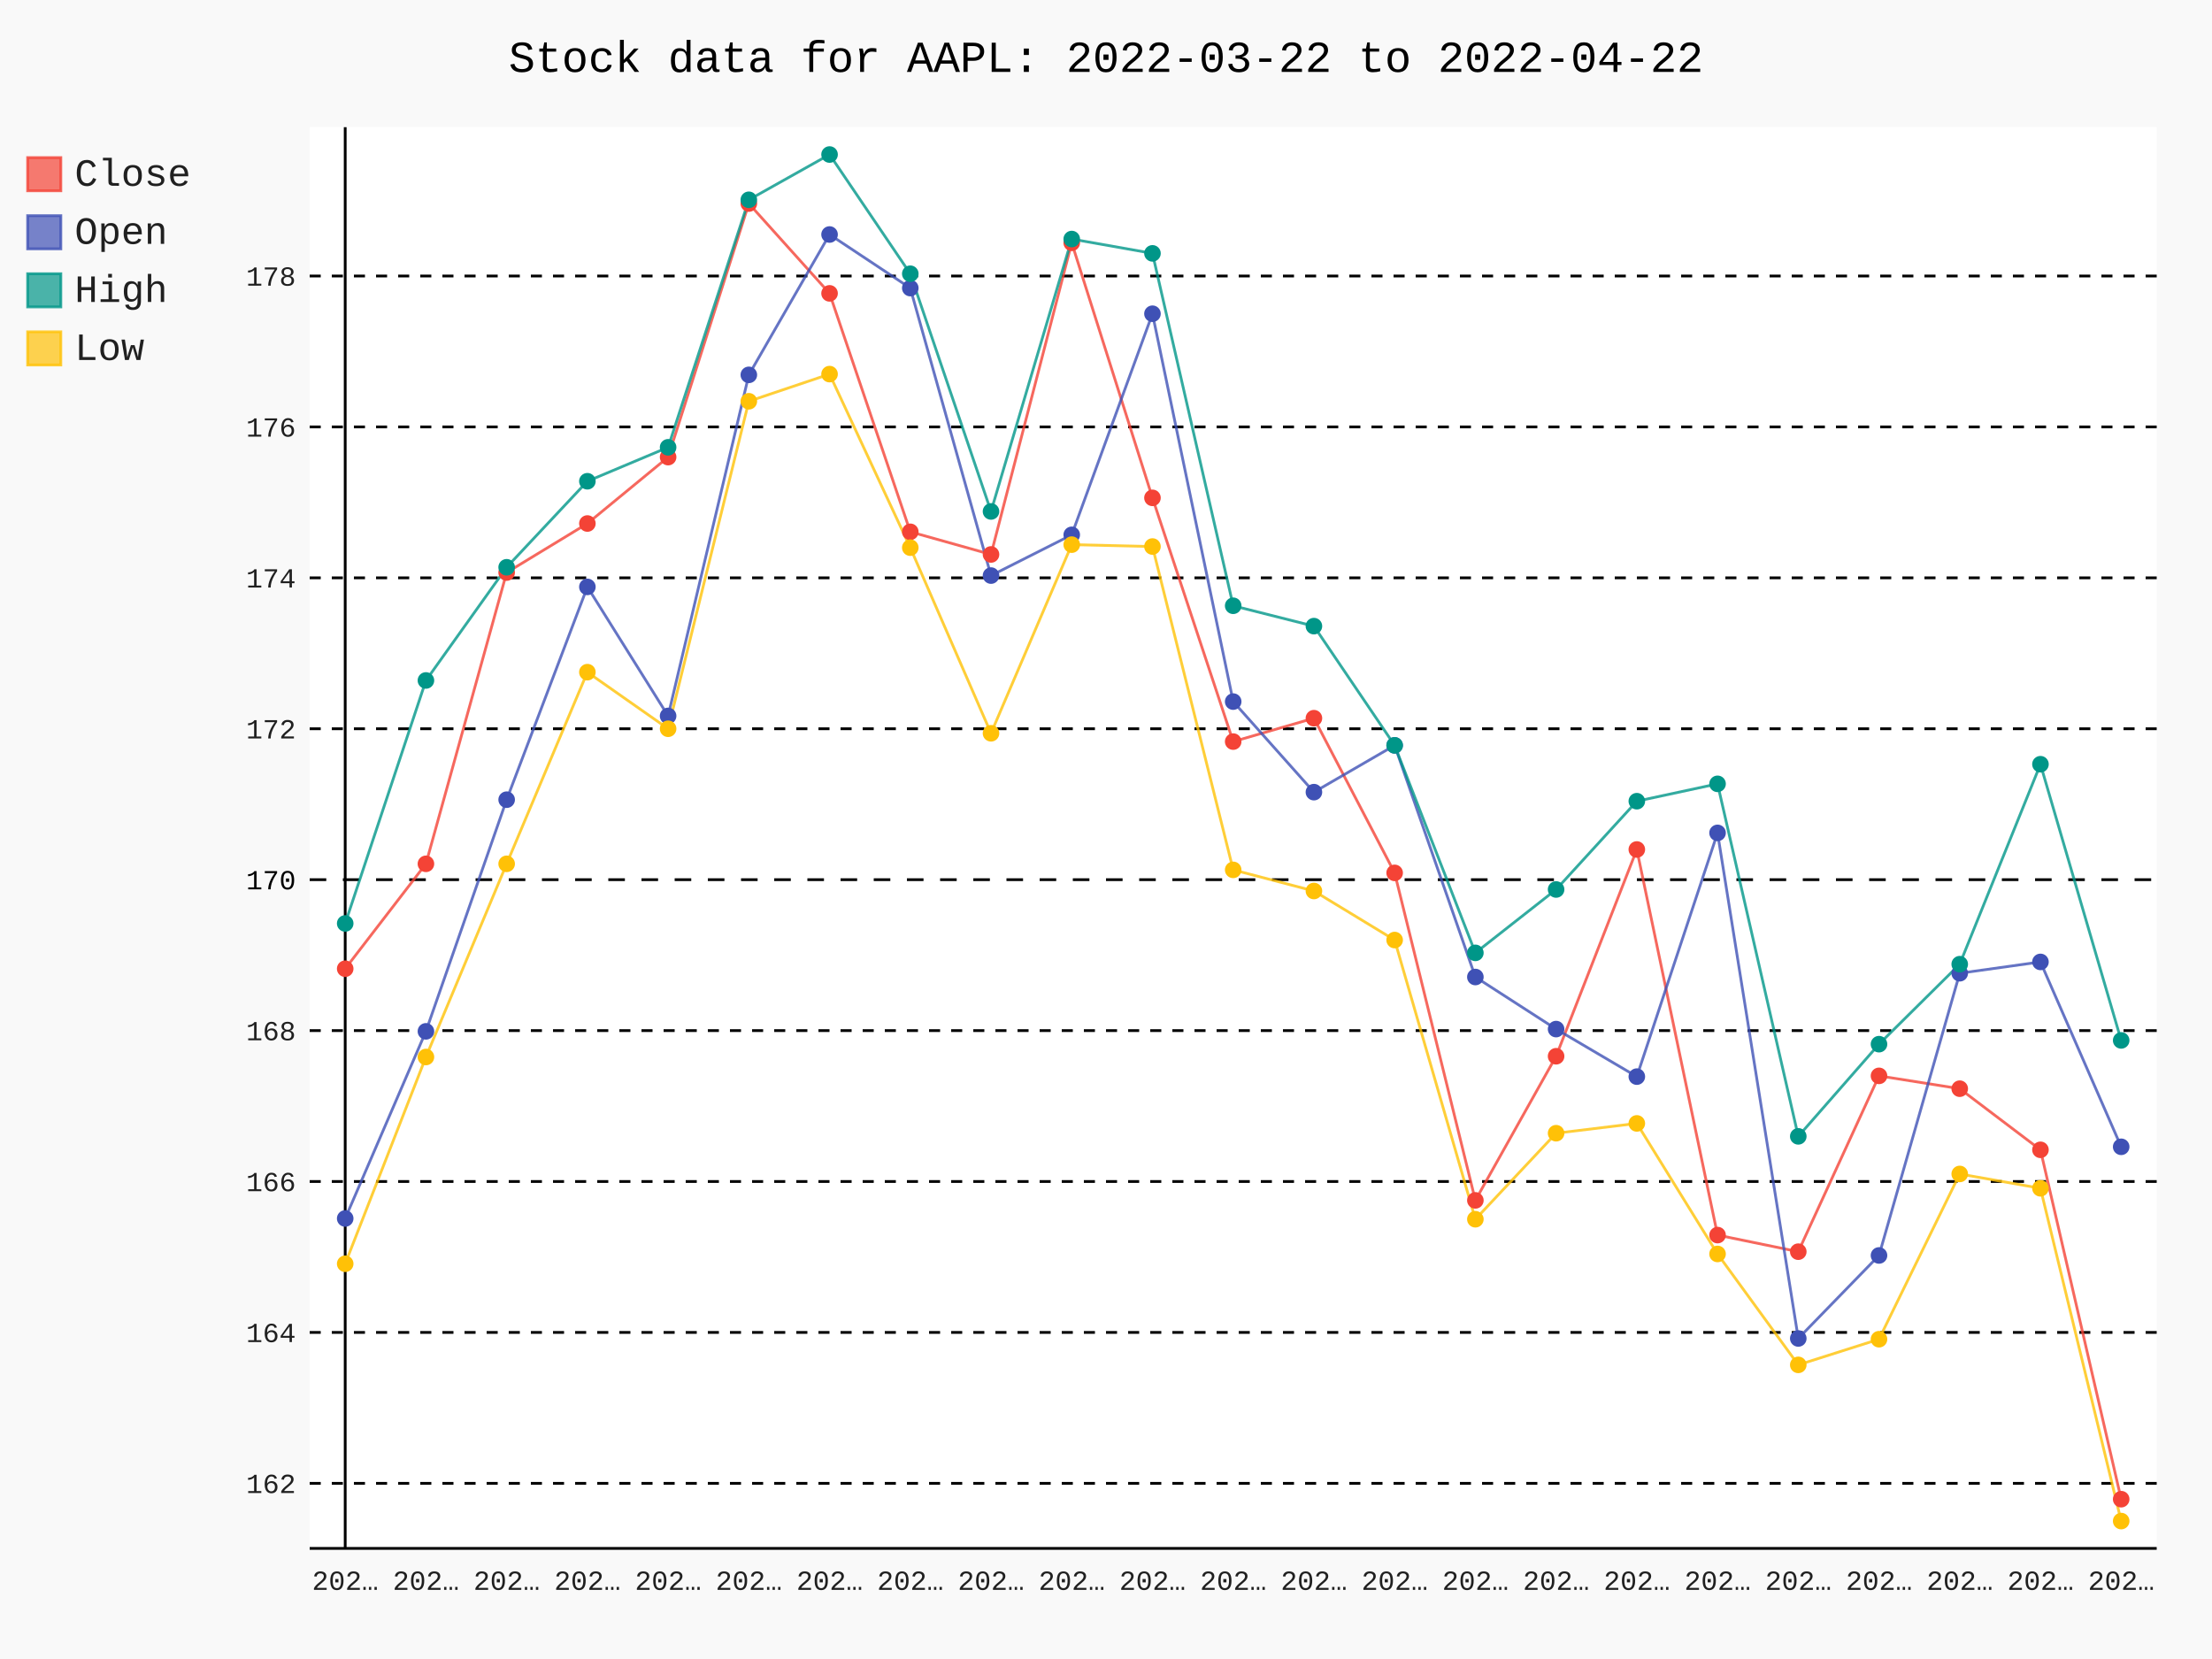
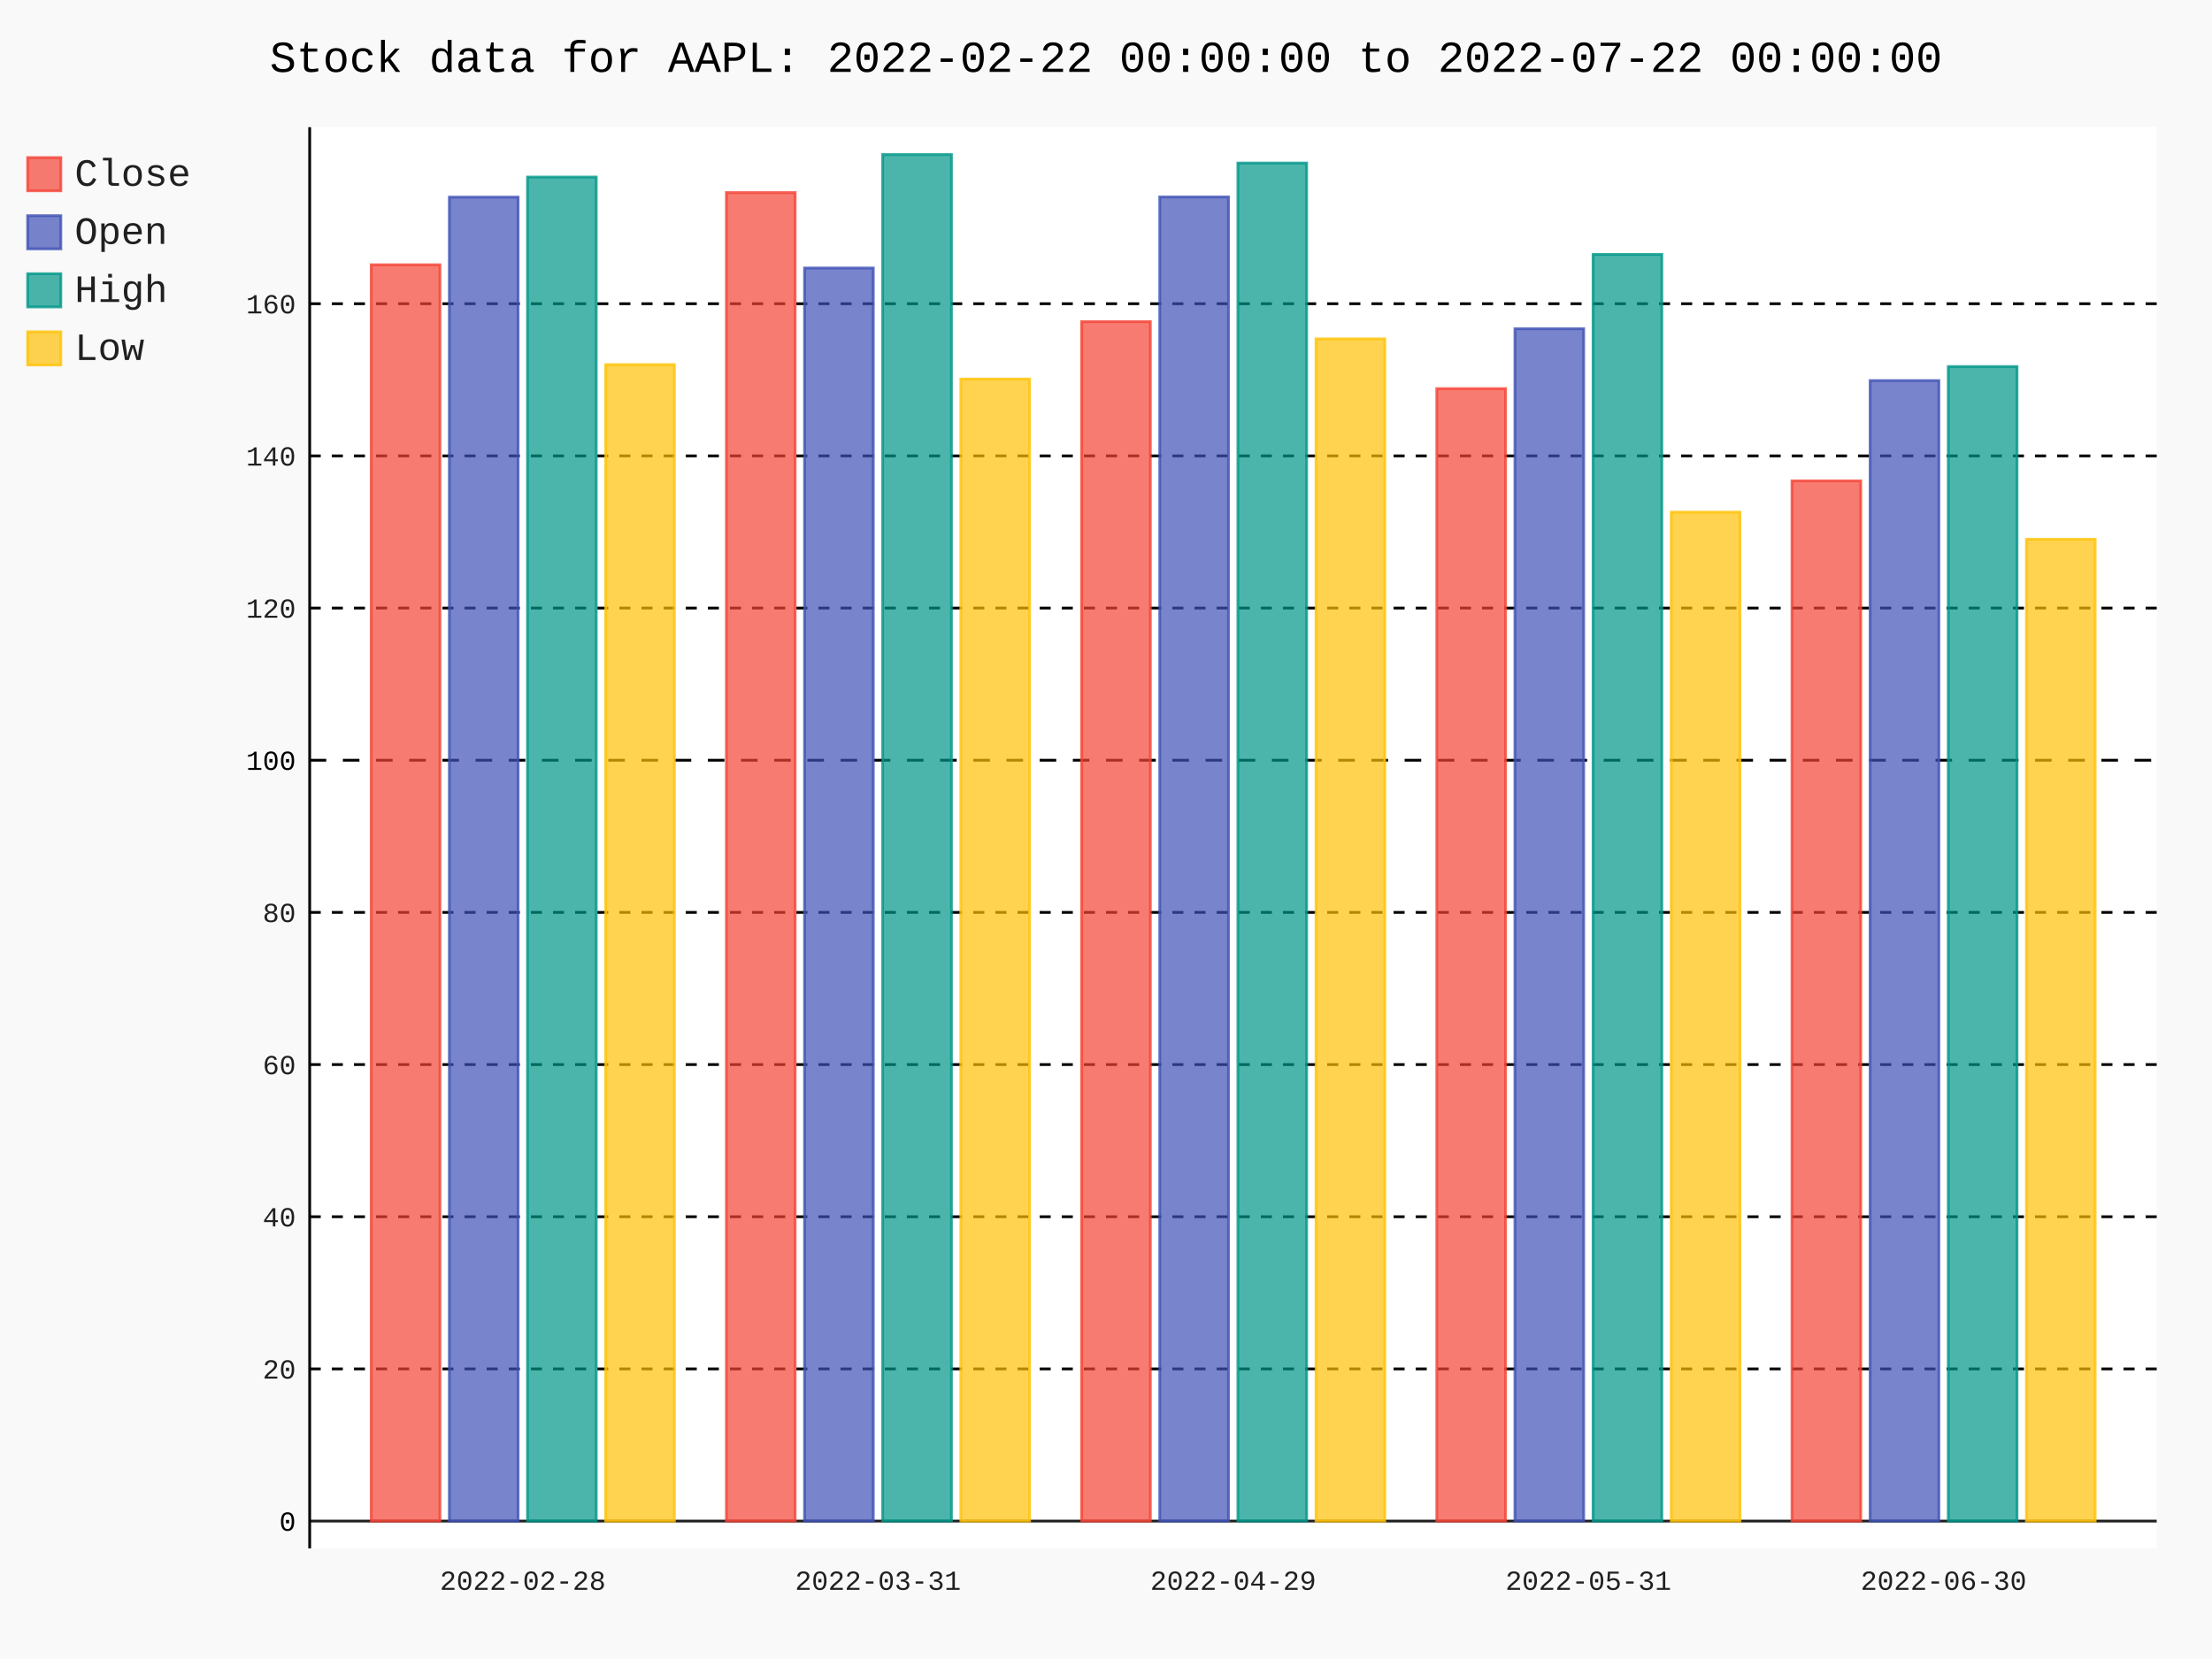
- <svg xmlns="http://www.w3.org/2000/svg" id="chart-b8855d7c-5373-496c-a107-92f63ca15287" class="pygal-chart" viewBox="0 0 800 600">
+ <svg xmlns="http://www.w3.org/2000/svg" id="chart-5b94673c-e65a-480a-97cc-f976fb5b9d36" class="pygal-chart" viewBox="0 0 800 600">
  <defs>
-     <style type="text/css">#chart-b8855d7c-5373-496c-a107-92f63ca15287{-webkit-user-select:none;-webkit-font-smoothing:antialiased;font-family:Consolas,"Liberation Mono",Menlo,Courier,monospace}#chart-b8855d7c-5373-496c-a107-92f63ca15287 .title{font-family:Consolas,"Liberation Mono",Menlo,Courier,monospace;font-size:16px}#chart-b8855d7c-5373-496c-a107-92f63ca15287 .legends .legend text{font-family:Consolas,"Liberation Mono",Menlo,Courier,monospace;font-size:14px}#chart-b8855d7c-5373-496c-a107-92f63ca15287 .axis text{font-family:Consolas,"Liberation Mono",Menlo,Courier,monospace;font-size:10px}#chart-b8855d7c-5373-496c-a107-92f63ca15287 .axis text.major{font-family:Consolas,"Liberation Mono",Menlo,Courier,monospace;font-size:10px}#chart-b8855d7c-5373-496c-a107-92f63ca15287 .text-overlay text.value{font-family:Consolas,"Liberation Mono",Menlo,Courier,monospace;font-size:16px}#chart-b8855d7c-5373-496c-a107-92f63ca15287 .text-overlay text.label{font-family:Consolas,"Liberation Mono",Menlo,Courier,monospace;font-size:10px}#chart-b8855d7c-5373-496c-a107-92f63ca15287 .tooltip{font-family:Consolas,"Liberation Mono",Menlo,Courier,monospace;font-size:14px}#chart-b8855d7c-5373-496c-a107-92f63ca15287 text.no_data{font-family:Consolas,"Liberation Mono",Menlo,Courier,monospace;font-size:64px}
- #chart-b8855d7c-5373-496c-a107-92f63ca15287{background-color:rgba(249,249,249,1)}#chart-b8855d7c-5373-496c-a107-92f63ca15287 path,#chart-b8855d7c-5373-496c-a107-92f63ca15287 line,#chart-b8855d7c-5373-496c-a107-92f63ca15287 rect,#chart-b8855d7c-5373-496c-a107-92f63ca15287 circle{-webkit-transition:150ms;-moz-transition:150ms;transition:150ms}#chart-b8855d7c-5373-496c-a107-92f63ca15287 .graph &gt; .background{fill:rgba(249,249,249,1)}#chart-b8855d7c-5373-496c-a107-92f63ca15287 .plot &gt; .background{fill:rgba(255,255,255,1)}#chart-b8855d7c-5373-496c-a107-92f63ca15287 .graph{fill:rgba(0,0,0,.87)}#chart-b8855d7c-5373-496c-a107-92f63ca15287 text.no_data{fill:rgba(0,0,0,1)}#chart-b8855d7c-5373-496c-a107-92f63ca15287 .title{fill:rgba(0,0,0,1)}#chart-b8855d7c-5373-496c-a107-92f63ca15287 .legends .legend text{fill:rgba(0,0,0,.87)}#chart-b8855d7c-5373-496c-a107-92f63ca15287 .legends .legend:hover text{fill:rgba(0,0,0,1)}#chart-b8855d7c-5373-496c-a107-92f63ca15287 .axis .line{stroke:rgba(0,0,0,1)}#chart-b8855d7c-5373-496c-a107-92f63ca15287 .axis .guide.line{stroke:rgba(0,0,0,.54)}#chart-b8855d7c-5373-496c-a107-92f63ca15287 .axis .major.line{stroke:rgba(0,0,0,.87)}#chart-b8855d7c-5373-496c-a107-92f63ca15287 .axis text.major{fill:rgba(0,0,0,1)}#chart-b8855d7c-5373-496c-a107-92f63ca15287 .axis.y .guides:hover .guide.line,#chart-b8855d7c-5373-496c-a107-92f63ca15287 .line-graph .axis.x .guides:hover .guide.line,#chart-b8855d7c-5373-496c-a107-92f63ca15287 .stackedline-graph .axis.x .guides:hover .guide.line,#chart-b8855d7c-5373-496c-a107-92f63ca15287 .xy-graph .axis.x .guides:hover .guide.line{stroke:rgba(0,0,0,1)}#chart-b8855d7c-5373-496c-a107-92f63ca15287 .axis .guides:hover text{fill:rgba(0,0,0,1)}#chart-b8855d7c-5373-496c-a107-92f63ca15287 .reactive{fill-opacity:.7;stroke-opacity:.8;stroke-width:1}#chart-b8855d7c-5373-496c-a107-92f63ca15287 .ci{stroke:rgba(0,0,0,.87)}#chart-b8855d7c-5373-496c-a107-92f63ca15287 .reactive.active,#chart-b8855d7c-5373-496c-a107-92f63ca15287 .active .reactive{fill-opacity:.8;stroke-opacity:.9;stroke-width:4}#chart-b8855d7c-5373-496c-a107-92f63ca15287 .ci .reactive.active{stroke-width:1.5}#chart-b8855d7c-5373-496c-a107-92f63ca15287 .series text{fill:rgba(0,0,0,1)}#chart-b8855d7c-5373-496c-a107-92f63ca15287 .tooltip rect{fill:rgba(255,255,255,1);stroke:rgba(0,0,0,1);-webkit-transition:opacity 150ms;-moz-transition:opacity 150ms;transition:opacity 150ms}#chart-b8855d7c-5373-496c-a107-92f63ca15287 .tooltip .label{fill:rgba(0,0,0,.87)}#chart-b8855d7c-5373-496c-a107-92f63ca15287 .tooltip .label{fill:rgba(0,0,0,.87)}#chart-b8855d7c-5373-496c-a107-92f63ca15287 .tooltip .legend{font-size:.8em;fill:rgba(0,0,0,.54)}#chart-b8855d7c-5373-496c-a107-92f63ca15287 .tooltip .x_label{font-size:.6em;fill:rgba(0,0,0,1)}#chart-b8855d7c-5373-496c-a107-92f63ca15287 .tooltip .xlink{font-size:.5em;text-decoration:underline}#chart-b8855d7c-5373-496c-a107-92f63ca15287 .tooltip .value{font-size:1.5em}#chart-b8855d7c-5373-496c-a107-92f63ca15287 .bound{font-size:.5em}#chart-b8855d7c-5373-496c-a107-92f63ca15287 .max-value{font-size:.75em;fill:rgba(0,0,0,.54)}#chart-b8855d7c-5373-496c-a107-92f63ca15287 .map-element{fill:rgba(255,255,255,1);stroke:rgba(0,0,0,.54) !important}#chart-b8855d7c-5373-496c-a107-92f63ca15287 .map-element .reactive{fill-opacity:inherit;stroke-opacity:inherit}#chart-b8855d7c-5373-496c-a107-92f63ca15287 .color-0,#chart-b8855d7c-5373-496c-a107-92f63ca15287 .color-0 a:visited{stroke:#F44336;fill:#F44336}#chart-b8855d7c-5373-496c-a107-92f63ca15287 .color-1,#chart-b8855d7c-5373-496c-a107-92f63ca15287 .color-1 a:visited{stroke:#3F51B5;fill:#3F51B5}#chart-b8855d7c-5373-496c-a107-92f63ca15287 .color-2,#chart-b8855d7c-5373-496c-a107-92f63ca15287 .color-2 a:visited{stroke:#009688;fill:#009688}#chart-b8855d7c-5373-496c-a107-92f63ca15287 .color-3,#chart-b8855d7c-5373-496c-a107-92f63ca15287 .color-3 a:visited{stroke:#FFC107;fill:#FFC107}#chart-b8855d7c-5373-496c-a107-92f63ca15287 .text-overlay .color-0 text{fill:black}#chart-b8855d7c-5373-496c-a107-92f63ca15287 .text-overlay .color-1 text{fill:black}#chart-b8855d7c-5373-496c-a107-92f63ca15287 .text-overlay .color-2 text{fill:black}#chart-b8855d7c-5373-496c-a107-92f63ca15287 .text-overlay .color-3 text{fill:black}
- #chart-b8855d7c-5373-496c-a107-92f63ca15287 text.no_data{text-anchor:middle}#chart-b8855d7c-5373-496c-a107-92f63ca15287 .guide.line{fill:none}#chart-b8855d7c-5373-496c-a107-92f63ca15287 .centered{text-anchor:middle}#chart-b8855d7c-5373-496c-a107-92f63ca15287 .title{text-anchor:middle}#chart-b8855d7c-5373-496c-a107-92f63ca15287 .legends .legend text{fill-opacity:1}#chart-b8855d7c-5373-496c-a107-92f63ca15287 .axis.x text{text-anchor:middle}#chart-b8855d7c-5373-496c-a107-92f63ca15287 .axis.x:not(.web) text[transform]{text-anchor:start}#chart-b8855d7c-5373-496c-a107-92f63ca15287 .axis.x:not(.web) text[transform].backwards{text-anchor:end}#chart-b8855d7c-5373-496c-a107-92f63ca15287 .axis.y text{text-anchor:end}#chart-b8855d7c-5373-496c-a107-92f63ca15287 .axis.y text[transform].backwards{text-anchor:start}#chart-b8855d7c-5373-496c-a107-92f63ca15287 .axis.y2 text{text-anchor:start}#chart-b8855d7c-5373-496c-a107-92f63ca15287 .axis.y2 text[transform].backwards{text-anchor:end}#chart-b8855d7c-5373-496c-a107-92f63ca15287 .axis .guide.line{stroke-dasharray:4,4;stroke:black}#chart-b8855d7c-5373-496c-a107-92f63ca15287 .axis .major.guide.line{stroke-dasharray:6,6;stroke:black}#chart-b8855d7c-5373-496c-a107-92f63ca15287 .horizontal .axis.y .guide.line,#chart-b8855d7c-5373-496c-a107-92f63ca15287 .horizontal .axis.y2 .guide.line,#chart-b8855d7c-5373-496c-a107-92f63ca15287 .vertical .axis.x .guide.line{opacity:0}#chart-b8855d7c-5373-496c-a107-92f63ca15287 .horizontal .axis.always_show .guide.line,#chart-b8855d7c-5373-496c-a107-92f63ca15287 .vertical .axis.always_show .guide.line{opacity:1 !important}#chart-b8855d7c-5373-496c-a107-92f63ca15287 .axis.y .guides:hover .guide.line,#chart-b8855d7c-5373-496c-a107-92f63ca15287 .axis.y2 .guides:hover .guide.line,#chart-b8855d7c-5373-496c-a107-92f63ca15287 .axis.x .guides:hover .guide.line{opacity:1}#chart-b8855d7c-5373-496c-a107-92f63ca15287 .axis .guides:hover text{opacity:1}#chart-b8855d7c-5373-496c-a107-92f63ca15287 .nofill{fill:none}#chart-b8855d7c-5373-496c-a107-92f63ca15287 .subtle-fill{fill-opacity:.2}#chart-b8855d7c-5373-496c-a107-92f63ca15287 .dot{stroke-width:1px;fill-opacity:1;stroke-opacity:1}#chart-b8855d7c-5373-496c-a107-92f63ca15287 .dot.active{stroke-width:5px}#chart-b8855d7c-5373-496c-a107-92f63ca15287 .dot.negative{fill:transparent}#chart-b8855d7c-5373-496c-a107-92f63ca15287 text,#chart-b8855d7c-5373-496c-a107-92f63ca15287 tspan{stroke:none !important}#chart-b8855d7c-5373-496c-a107-92f63ca15287 .series text.active{opacity:1}#chart-b8855d7c-5373-496c-a107-92f63ca15287 .tooltip rect{fill-opacity:.95;stroke-width:.5}#chart-b8855d7c-5373-496c-a107-92f63ca15287 .tooltip text{fill-opacity:1}#chart-b8855d7c-5373-496c-a107-92f63ca15287 .showable{visibility:hidden}#chart-b8855d7c-5373-496c-a107-92f63ca15287 .showable.shown{visibility:visible}#chart-b8855d7c-5373-496c-a107-92f63ca15287 .gauge-background{fill:rgba(229,229,229,1);stroke:none}#chart-b8855d7c-5373-496c-a107-92f63ca15287 .bg-lines{stroke:rgba(249,249,249,1);stroke-width:2px}</style>
+     <style type="text/css">#chart-5b94673c-e65a-480a-97cc-f976fb5b9d36{-webkit-user-select:none;-webkit-font-smoothing:antialiased;font-family:Consolas,"Liberation Mono",Menlo,Courier,monospace}#chart-5b94673c-e65a-480a-97cc-f976fb5b9d36 .title{font-family:Consolas,"Liberation Mono",Menlo,Courier,monospace;font-size:16px}#chart-5b94673c-e65a-480a-97cc-f976fb5b9d36 .legends .legend text{font-family:Consolas,"Liberation Mono",Menlo,Courier,monospace;font-size:14px}#chart-5b94673c-e65a-480a-97cc-f976fb5b9d36 .axis text{font-family:Consolas,"Liberation Mono",Menlo,Courier,monospace;font-size:10px}#chart-5b94673c-e65a-480a-97cc-f976fb5b9d36 .axis text.major{font-family:Consolas,"Liberation Mono",Menlo,Courier,monospace;font-size:10px}#chart-5b94673c-e65a-480a-97cc-f976fb5b9d36 .text-overlay text.value{font-family:Consolas,"Liberation Mono",Menlo,Courier,monospace;font-size:16px}#chart-5b94673c-e65a-480a-97cc-f976fb5b9d36 .text-overlay text.label{font-family:Consolas,"Liberation Mono",Menlo,Courier,monospace;font-size:10px}#chart-5b94673c-e65a-480a-97cc-f976fb5b9d36 .tooltip{font-family:Consolas,"Liberation Mono",Menlo,Courier,monospace;font-size:14px}#chart-5b94673c-e65a-480a-97cc-f976fb5b9d36 text.no_data{font-family:Consolas,"Liberation Mono",Menlo,Courier,monospace;font-size:64px}
+ #chart-5b94673c-e65a-480a-97cc-f976fb5b9d36{background-color:rgba(249,249,249,1)}#chart-5b94673c-e65a-480a-97cc-f976fb5b9d36 path,#chart-5b94673c-e65a-480a-97cc-f976fb5b9d36 line,#chart-5b94673c-e65a-480a-97cc-f976fb5b9d36 rect,#chart-5b94673c-e65a-480a-97cc-f976fb5b9d36 circle{-webkit-transition:150ms;-moz-transition:150ms;transition:150ms}#chart-5b94673c-e65a-480a-97cc-f976fb5b9d36 .graph &gt; .background{fill:rgba(249,249,249,1)}#chart-5b94673c-e65a-480a-97cc-f976fb5b9d36 .plot &gt; .background{fill:rgba(255,255,255,1)}#chart-5b94673c-e65a-480a-97cc-f976fb5b9d36 .graph{fill:rgba(0,0,0,.87)}#chart-5b94673c-e65a-480a-97cc-f976fb5b9d36 text.no_data{fill:rgba(0,0,0,1)}#chart-5b94673c-e65a-480a-97cc-f976fb5b9d36 .title{fill:rgba(0,0,0,1)}#chart-5b94673c-e65a-480a-97cc-f976fb5b9d36 .legends .legend text{fill:rgba(0,0,0,.87)}#chart-5b94673c-e65a-480a-97cc-f976fb5b9d36 .legends .legend:hover text{fill:rgba(0,0,0,1)}#chart-5b94673c-e65a-480a-97cc-f976fb5b9d36 .axis .line{stroke:rgba(0,0,0,1)}#chart-5b94673c-e65a-480a-97cc-f976fb5b9d36 .axis .guide.line{stroke:rgba(0,0,0,.54)}#chart-5b94673c-e65a-480a-97cc-f976fb5b9d36 .axis .major.line{stroke:rgba(0,0,0,.87)}#chart-5b94673c-e65a-480a-97cc-f976fb5b9d36 .axis text.major{fill:rgba(0,0,0,1)}#chart-5b94673c-e65a-480a-97cc-f976fb5b9d36 .axis.y .guides:hover .guide.line,#chart-5b94673c-e65a-480a-97cc-f976fb5b9d36 .line-graph .axis.x .guides:hover .guide.line,#chart-5b94673c-e65a-480a-97cc-f976fb5b9d36 .stackedline-graph .axis.x .guides:hover .guide.line,#chart-5b94673c-e65a-480a-97cc-f976fb5b9d36 .xy-graph .axis.x .guides:hover .guide.line{stroke:rgba(0,0,0,1)}#chart-5b94673c-e65a-480a-97cc-f976fb5b9d36 .axis .guides:hover text{fill:rgba(0,0,0,1)}#chart-5b94673c-e65a-480a-97cc-f976fb5b9d36 .reactive{fill-opacity:.7;stroke-opacity:.8;stroke-width:1}#chart-5b94673c-e65a-480a-97cc-f976fb5b9d36 .ci{stroke:rgba(0,0,0,.87)}#chart-5b94673c-e65a-480a-97cc-f976fb5b9d36 .reactive.active,#chart-5b94673c-e65a-480a-97cc-f976fb5b9d36 .active .reactive{fill-opacity:.8;stroke-opacity:.9;stroke-width:4}#chart-5b94673c-e65a-480a-97cc-f976fb5b9d36 .ci .reactive.active{stroke-width:1.5}#chart-5b94673c-e65a-480a-97cc-f976fb5b9d36 .series text{fill:rgba(0,0,0,1)}#chart-5b94673c-e65a-480a-97cc-f976fb5b9d36 .tooltip rect{fill:rgba(255,255,255,1);stroke:rgba(0,0,0,1);-webkit-transition:opacity 150ms;-moz-transition:opacity 150ms;transition:opacity 150ms}#chart-5b94673c-e65a-480a-97cc-f976fb5b9d36 .tooltip .label{fill:rgba(0,0,0,.87)}#chart-5b94673c-e65a-480a-97cc-f976fb5b9d36 .tooltip .label{fill:rgba(0,0,0,.87)}#chart-5b94673c-e65a-480a-97cc-f976fb5b9d36 .tooltip .legend{font-size:.8em;fill:rgba(0,0,0,.54)}#chart-5b94673c-e65a-480a-97cc-f976fb5b9d36 .tooltip .x_label{font-size:.6em;fill:rgba(0,0,0,1)}#chart-5b94673c-e65a-480a-97cc-f976fb5b9d36 .tooltip .xlink{font-size:.5em;text-decoration:underline}#chart-5b94673c-e65a-480a-97cc-f976fb5b9d36 .tooltip .value{font-size:1.5em}#chart-5b94673c-e65a-480a-97cc-f976fb5b9d36 .bound{font-size:.5em}#chart-5b94673c-e65a-480a-97cc-f976fb5b9d36 .max-value{font-size:.75em;fill:rgba(0,0,0,.54)}#chart-5b94673c-e65a-480a-97cc-f976fb5b9d36 .map-element{fill:rgba(255,255,255,1);stroke:rgba(0,0,0,.54) !important}#chart-5b94673c-e65a-480a-97cc-f976fb5b9d36 .map-element .reactive{fill-opacity:inherit;stroke-opacity:inherit}#chart-5b94673c-e65a-480a-97cc-f976fb5b9d36 .color-0,#chart-5b94673c-e65a-480a-97cc-f976fb5b9d36 .color-0 a:visited{stroke:#F44336;fill:#F44336}#chart-5b94673c-e65a-480a-97cc-f976fb5b9d36 .color-1,#chart-5b94673c-e65a-480a-97cc-f976fb5b9d36 .color-1 a:visited{stroke:#3F51B5;fill:#3F51B5}#chart-5b94673c-e65a-480a-97cc-f976fb5b9d36 .color-2,#chart-5b94673c-e65a-480a-97cc-f976fb5b9d36 .color-2 a:visited{stroke:#009688;fill:#009688}#chart-5b94673c-e65a-480a-97cc-f976fb5b9d36 .color-3,#chart-5b94673c-e65a-480a-97cc-f976fb5b9d36 .color-3 a:visited{stroke:#FFC107;fill:#FFC107}#chart-5b94673c-e65a-480a-97cc-f976fb5b9d36 .text-overlay .color-0 text{fill:black}#chart-5b94673c-e65a-480a-97cc-f976fb5b9d36 .text-overlay .color-1 text{fill:black}#chart-5b94673c-e65a-480a-97cc-f976fb5b9d36 .text-overlay .color-2 text{fill:black}#chart-5b94673c-e65a-480a-97cc-f976fb5b9d36 .text-overlay .color-3 text{fill:black}
+ #chart-5b94673c-e65a-480a-97cc-f976fb5b9d36 text.no_data{text-anchor:middle}#chart-5b94673c-e65a-480a-97cc-f976fb5b9d36 .guide.line{fill:none}#chart-5b94673c-e65a-480a-97cc-f976fb5b9d36 .centered{text-anchor:middle}#chart-5b94673c-e65a-480a-97cc-f976fb5b9d36 .title{text-anchor:middle}#chart-5b94673c-e65a-480a-97cc-f976fb5b9d36 .legends .legend text{fill-opacity:1}#chart-5b94673c-e65a-480a-97cc-f976fb5b9d36 .axis.x text{text-anchor:middle}#chart-5b94673c-e65a-480a-97cc-f976fb5b9d36 .axis.x:not(.web) text[transform]{text-anchor:start}#chart-5b94673c-e65a-480a-97cc-f976fb5b9d36 .axis.x:not(.web) text[transform].backwards{text-anchor:end}#chart-5b94673c-e65a-480a-97cc-f976fb5b9d36 .axis.y text{text-anchor:end}#chart-5b94673c-e65a-480a-97cc-f976fb5b9d36 .axis.y text[transform].backwards{text-anchor:start}#chart-5b94673c-e65a-480a-97cc-f976fb5b9d36 .axis.y2 text{text-anchor:start}#chart-5b94673c-e65a-480a-97cc-f976fb5b9d36 .axis.y2 text[transform].backwards{text-anchor:end}#chart-5b94673c-e65a-480a-97cc-f976fb5b9d36 .axis .guide.line{stroke-dasharray:4,4;stroke:black}#chart-5b94673c-e65a-480a-97cc-f976fb5b9d36 .axis .major.guide.line{stroke-dasharray:6,6;stroke:black}#chart-5b94673c-e65a-480a-97cc-f976fb5b9d36 .horizontal .axis.y .guide.line,#chart-5b94673c-e65a-480a-97cc-f976fb5b9d36 .horizontal .axis.y2 .guide.line,#chart-5b94673c-e65a-480a-97cc-f976fb5b9d36 .vertical .axis.x .guide.line{opacity:0}#chart-5b94673c-e65a-480a-97cc-f976fb5b9d36 .horizontal .axis.always_show .guide.line,#chart-5b94673c-e65a-480a-97cc-f976fb5b9d36 .vertical .axis.always_show .guide.line{opacity:1 !important}#chart-5b94673c-e65a-480a-97cc-f976fb5b9d36 .axis.y .guides:hover .guide.line,#chart-5b94673c-e65a-480a-97cc-f976fb5b9d36 .axis.y2 .guides:hover .guide.line,#chart-5b94673c-e65a-480a-97cc-f976fb5b9d36 .axis.x .guides:hover .guide.line{opacity:1}#chart-5b94673c-e65a-480a-97cc-f976fb5b9d36 .axis .guides:hover text{opacity:1}#chart-5b94673c-e65a-480a-97cc-f976fb5b9d36 .nofill{fill:none}#chart-5b94673c-e65a-480a-97cc-f976fb5b9d36 .subtle-fill{fill-opacity:.2}#chart-5b94673c-e65a-480a-97cc-f976fb5b9d36 .dot{stroke-width:1px;fill-opacity:1;stroke-opacity:1}#chart-5b94673c-e65a-480a-97cc-f976fb5b9d36 .dot.active{stroke-width:5px}#chart-5b94673c-e65a-480a-97cc-f976fb5b9d36 .dot.negative{fill:transparent}#chart-5b94673c-e65a-480a-97cc-f976fb5b9d36 text,#chart-5b94673c-e65a-480a-97cc-f976fb5b9d36 tspan{stroke:none !important}#chart-5b94673c-e65a-480a-97cc-f976fb5b9d36 .series text.active{opacity:1}#chart-5b94673c-e65a-480a-97cc-f976fb5b9d36 .tooltip rect{fill-opacity:.95;stroke-width:.5}#chart-5b94673c-e65a-480a-97cc-f976fb5b9d36 .tooltip text{fill-opacity:1}#chart-5b94673c-e65a-480a-97cc-f976fb5b9d36 .showable{visibility:hidden}#chart-5b94673c-e65a-480a-97cc-f976fb5b9d36 .showable.shown{visibility:visible}#chart-5b94673c-e65a-480a-97cc-f976fb5b9d36 .gauge-background{fill:rgba(229,229,229,1);stroke:none}#chart-5b94673c-e65a-480a-97cc-f976fb5b9d36 .bg-lines{stroke:rgba(249,249,249,1);stroke-width:2px}</style>
  </defs>
-   <g class="graph line-graph vertical">
+   <g class="graph bar-graph vertical">
    <rect x="0" y="0" width="800" height="600" class="background" />
    <g transform="translate(112, 46)" class="plot">
      <rect x="0" y="0" width="668.0" height="514" class="background" />
      <g class="axis y always_show">
-         <path d="M0 514 h668" class="line" />
        <g class="guides">
-           <path d="M0 490.47 h668" class="guide line" />
-           <text x="-5" y="493.97" class="">162</text>
+           <path d="M0 504.115 h668" class="axis major line" />
+           <text x="-5" y="507.615" class="major">0</text>
        </g>
        <g class="guides">
-           <path d="M0 435.889 h668" class="guide line" />
-           <text x="-5" y="439.389" class="">164</text>
+           <path d="M0 449.082 h668" class="guide line" />
+           <text x="-5" y="452.582" class="">20</text>
        </g>
        <g class="guides">
-           <path d="M0 381.308 h668" class="guide line" />
-           <text x="-5" y="384.808" class="">166</text>
+           <path d="M0 394.048 h668" class="guide line" />
+           <text x="-5" y="397.548" class="">40</text>
        </g>
        <g class="guides">
-           <path d="M0 326.727 h668" class="guide line" />
-           <text x="-5" y="330.227" class="">168</text>
+           <path d="M0 339.014 h668" class="guide line" />
+           <text x="-5" y="342.514" class="">60</text>
        </g>
        <g class="guides">
-           <path d="M0 272.146 h668" class="major guide line" />
-           <text x="-5" y="275.646" class="major">170</text>
+           <path d="M0 283.98 h668" class="guide line" />
+           <text x="-5" y="287.48" class="">80</text>
        </g>
        <g class="guides">
-           <path d="M0 217.565 h668" class="guide line" />
-           <text x="-5" y="221.065" class="">172</text>
+           <path d="M0 228.947 h668" class="major guide line" />
+           <text x="-5" y="232.447" class="major">100</text>
        </g>
        <g class="guides">
-           <path d="M0 162.984 h668" class="guide line" />
-           <text x="-5" y="166.484" class="">174</text>
+           <path d="M0 173.913 h668" class="guide line" />
+           <text x="-5" y="177.413" class="">120</text>
        </g>
        <g class="guides">
-           <path d="M0 108.403 h668" class="guide line" />
-           <text x="-5" y="111.903" class="">176</text>
+           <path d="M0 118.879 h668" class="guide line" />
+           <text x="-5" y="122.379" class="">140</text>
        </g>
        <g class="guides">
-           <path d="M0 53.822 h668" class="guide line" />
-           <text x="-5" y="57.322" class="">178</text>
+           <path d="M0 63.845 h668" class="guide line" />
+           <text x="-5" y="67.345" class="">160</text>
        </g>
      </g>
      <g class="axis x">
+         <path d="M0 0 v514" class="line" />
        <g class="guides">
-           <path d="M12.846 0 v514" class="line" />
-           <text x="12.846" y="529.0" class="">202…</text>
+           <path d="M77.077 0 v514" class="guide line" />
+           <text x="77.077" y="529.0" class="">2022-02-28</text>
        </g>
        <g class="guides">
-           <path d="M42.042 0 v514" class="guide line" />
-           <text x="42.042" y="529.0" class="">202…</text>
-         </g>
-         <g class="guides">
-           <path d="M71.238 0 v514" class="guide line" />
-           <text x="71.238" y="529.0" class="">202…</text>
-         </g>
-         <g class="guides">
-           <path d="M100.434 0 v514" class="guide line" />
-           <text x="100.434" y="529.0" class="">202…</text>
-         </g>
-         <g class="guides">
-           <path d="M129.629 0 v514" class="guide line" />
-           <text x="129.629" y="529.0" class="">202…</text>
-         </g>
-         <g class="guides">
-           <path d="M158.825 0 v514" class="guide line" />
-           <text x="158.825" y="529.0" class="">202…</text>
-         </g>
-         <g class="guides">
-           <path d="M188.021 0 v514" class="guide line" />
-           <text x="188.021" y="529.0" class="">202…</text>
-         </g>
-         <g class="guides">
-           <path d="M217.217 0 v514" class="guide line" />
-           <text x="217.217" y="529.0" class="">202…</text>
-         </g>
-         <g class="guides">
-           <path d="M246.413 0 v514" class="guide line" />
-           <text x="246.413" y="529.0" class="">202…</text>
-         </g>
-         <g class="guides">
-           <path d="M275.608 0 v514" class="guide line" />
-           <text x="275.608" y="529.0" class="">202…</text>
-         </g>
-         <g class="guides">
-           <path d="M304.804 0 v514" class="guide line" />
-           <text x="304.804" y="529.0" class="">202…</text>
+           <path d="M205.538 0 v514" class="guide line" />
+           <text x="205.538" y="529.0" class="">2022-03-31</text>
        </g>
        <g class="guides">
          <path d="M334 0 v514" class="guide line" />
-           <text x="334.0" y="529.0" class="">202…</text>
+           <text x="334.0" y="529.0" class="">2022-04-29</text>
        </g>
        <g class="guides">
-           <path d="M363.196 0 v514" class="guide line" />
-           <text x="363.196" y="529.0" class="">202…</text>
+           <path d="M462.462 0 v514" class="guide line" />
+           <text x="462.462" y="529.0" class="">2022-05-31</text>
        </g>
        <g class="guides">
-           <path d="M392.392 0 v514" class="guide line" />
-           <text x="392.392" y="529.0" class="">202…</text>
-         </g>
-         <g class="guides">
-           <path d="M421.587 0 v514" class="guide line" />
-           <text x="421.587" y="529.0" class="">202…</text>
-         </g>
-         <g class="guides">
-           <path d="M450.783 0 v514" class="guide line" />
-           <text x="450.783" y="529.0" class="">202…</text>
-         </g>
-         <g class="guides">
-           <path d="M479.979 0 v514" class="guide line" />
-           <text x="479.979" y="529.0" class="">202…</text>
-         </g>
-         <g class="guides">
-           <path d="M509.175 0 v514" class="guide line" />
-           <text x="509.175" y="529.0" class="">202…</text>
-         </g>
-         <g class="guides">
-           <path d="M538.371 0 v514" class="guide line" />
-           <text x="538.371" y="529.0" class="">202…</text>
-         </g>
-         <g class="guides">
-           <path d="M567.566 0 v514" class="guide line" />
-           <text x="567.566" y="529.0" class="">202…</text>
-         </g>
-         <g class="guides">
-           <path d="M596.762 0 v514" class="guide line" />
-           <text x="596.762" y="529.0" class="">202…</text>
-         </g>
-         <g class="guides">
-           <path d="M625.958 0 v514" class="guide line" />
-           <text x="625.958" y="529.0" class="">202…</text>
-         </g>
-         <g class="guides">
-           <path d="M655.154 0 v514" class="guide line" />
-           <text x="655.154" y="529.0" class="">202…</text>
+           <path d="M590.923 0 v514" class="guide line" />
+           <text x="590.923" y="529.0" class="">2022-06-30</text>
        </g>
      </g>
      <g class="series serie-0 color-0">
-         <path d="M12.846 304.349 L42.042 266.415 71.238 161.074 100.434 143.335 129.629 119.319 158.825 27.623 188.021 60.099 217.217 146.337 246.413 154.524 275.608 41.814 304.804 134.056 334 222.205 363.196 213.745 392.392 269.69 421.587 388.131 450.783 336.006 479.979 261.23 509.175 400.684 538.371 406.688 567.566 343.101 596.762 347.741 625.958 369.846 655.154 496.201" class="line reactive nofill" />
+         <g class="bars">
+           <g class="bar">
+             <rect x="22.25" y="49.757" rx="0" ry="0" width="24.87" height="454.359" class="rect reactive tooltip-trigger" />
+           </g>
+           <g class="bar">
+             <rect x="150.711" y="23.643" rx="0" ry="0" width="24.87" height="480.472" class="rect reactive tooltip-trigger" />
+           </g>
+           <g class="bar">
+             <rect x="279.173" y="70.312" rx="0" ry="0" width="24.87" height="433.804" class="rect reactive tooltip-trigger" />
+           </g>
+           <g class="bar">
+             <rect x="407.634" y="94.554" rx="0" ry="0" width="24.87" height="409.561" class="rect reactive tooltip-trigger" />
+           </g>
+           <g class="bar">
+             <rect x="536.096" y="127.905" rx="0" ry="0" width="24.87" height="376.211" class="rect reactive tooltip-trigger" />
+           </g>
+         </g>
      </g>
      <g class="series serie-1 color-1">
-         <path d="M12.846 394.681 L42.042 327 71.238 243.218 100.434 166.259 129.629 212.926 158.825 89.573 188.021 38.813 217.217 58.189 246.413 162.166 275.608 147.429 304.804 67.468 334 207.741 363.196 240.489 392.392 223.569 421.587 307.351 450.783 326.181 479.979 343.374 509.175 255.226 538.371 438.072 567.566 408.053 596.762 305.986 625.958 301.893 655.154 368.755" class="line reactive nofill" />
+         <g class="bars">
+           <g class="bar">
+             <rect x="50.511" y="25.294" rx="0" ry="0" width="24.87" height="478.821" class="rect reactive tooltip-trigger" />
+           </g>
+           <g class="bar">
+             <rect x="178.973" y="50.926" rx="0" ry="0" width="24.87" height="453.189" class="rect reactive tooltip-trigger" />
+           </g>
+           <g class="bar">
+             <rect x="307.434" y="25.239" rx="0" ry="0" width="24.87" height="478.876" class="rect reactive tooltip-trigger" />
+           </g>
+           <g class="bar">
+             <rect x="435.896" y="72.898" rx="0" ry="0" width="24.87" height="431.217" class="rect reactive tooltip-trigger" />
+           </g>
+           <g class="bar">
+             <rect x="564.357" y="91.637" rx="0" ry="0" width="24.87" height="412.478" class="rect reactive tooltip-trigger" />
+           </g>
+         </g>
      </g>
      <g class="series serie-2 color-2">
-         <path d="M12.846 287.975 L42.042 200.099 71.238 159.164 100.434 128.052 129.629 115.772 158.825 26.259 188.021 9.885 217.217 53.004 246.413 138.969 275.608 40.45 304.804 45.635 334 173.082 363.196 180.45 392.392 223.569 421.587 298.618 450.783 275.694 479.979 243.764 509.175 237.487 538.371 364.978 567.566 331.639 596.762 302.712 625.958 230.392 655.154 330.278" class="line reactive nofill" />
+         <g class="bars">
+           <g class="bar">
+             <rect x="78.773" y="18.03" rx="0" ry="0" width="24.87" height="486.086" class="rect reactive tooltip-trigger" />
+           </g>
+           <g class="bar">
+             <rect x="207.234" y="9.885" rx="0" ry="0" width="24.87" height="494.231" class="rect reactive tooltip-trigger" />
+           </g>
+           <g class="bar">
+             <rect x="335.696" y="12.967" rx="0" ry="0" width="24.87" height="491.149" class="rect reactive tooltip-trigger" />
+           </g>
+           <g class="bar">
+             <rect x="464.157" y="46.014" rx="0" ry="0" width="24.87" height="458.101" class="rect reactive tooltip-trigger" />
+           </g>
+           <g class="bar">
+             <rect x="592.619" y="86.574" rx="0" ry="0" width="24.87" height="417.541" class="rect reactive tooltip-trigger" />
+           </g>
+         </g>
      </g>
      <g class="series serie-3 color-3">
-         <path d="M12.846 411.055 L42.042 336.279 71.238 266.415 100.434 197.097 129.629 217.565 158.825 99.125 188.021 89.3 217.217 152.068 246.413 219.203 275.608 150.976 304.804 151.659 334 268.598 363.196 276.24 392.392 293.979 421.587 394.953 450.783 363.842 479.979 360.295 509.175 407.507 538.371 447.624 567.566 438.345 596.762 378.579 625.958 383.764 655.154 504.115" class="line reactive nofill" />
+         <g class="bars">
+           <g class="bar">
+             <rect x="107.034" y="85.859" rx="0" ry="0" width="24.87" height="418.257" class="rect reactive tooltip-trigger" />
+           </g>
+           <g class="bar">
+             <rect x="235.496" y="91.087" rx="0" ry="0" width="24.87" height="413.028" class="rect reactive tooltip-trigger" />
+           </g>
+           <g class="bar">
+             <rect x="363.957" y="76.558" rx="0" ry="0" width="24.87" height="427.557" class="rect reactive tooltip-trigger" />
+           </g>
+           <g class="bar">
+             <rect x="492.419" y="139.214" rx="0" ry="0" width="24.87" height="364.901" class="rect reactive tooltip-trigger" />
+           </g>
+           <g class="bar">
+             <rect x="620.88" y="149.038" rx="0" ry="0" width="24.87" height="355.078" class="rect reactive tooltip-trigger" />
+           </g>
+         </g>
      </g>
    </g>
    <g class="titles">
-       <text x="400.0" y="26" class="title plot_title">Stock data for AAPL: 2022-03-22 to 2022-04-22</text>
+       <text x="400.0" y="26" class="title plot_title">Stock data for AAPL: 2022-02-22 00:00:00 to 2022-07-22 00:00:00</text>
    </g>
    <g transform="translate(112, 46)" class="plot overlay">
-       <g class="series serie-0 color-0">
-         <g class="dots">
-           <circle cx="12.846" cy="304.349" r="2.5" class="dot reactive tooltip-trigger" />
-         </g>
-         <g class="dots">
-           <circle cx="42.042" cy="266.415" r="2.5" class="dot reactive tooltip-trigger" />
-         </g>
-         <g class="dots">
-           <circle cx="71.238" cy="161.074" r="2.5" class="dot reactive tooltip-trigger" />
-         </g>
-         <g class="dots">
-           <circle cx="100.434" cy="143.335" r="2.5" class="dot reactive tooltip-trigger" />
-         </g>
-         <g class="dots">
-           <circle cx="129.629" cy="119.319" r="2.5" class="dot reactive tooltip-trigger" />
-         </g>
-         <g class="dots">
-           <circle cx="158.825" cy="27.623" r="2.5" class="dot reactive tooltip-trigger" />
-         </g>
-         <g class="dots">
-           <circle cx="188.021" cy="60.099" r="2.5" class="dot reactive tooltip-trigger" />
-         </g>
-         <g class="dots">
-           <circle cx="217.217" cy="146.337" r="2.5" class="dot reactive tooltip-trigger" />
-         </g>
-         <g class="dots">
-           <circle cx="246.413" cy="154.524" r="2.5" class="dot reactive tooltip-trigger" />
-         </g>
-         <g class="dots">
-           <circle cx="275.608" cy="41.814" r="2.5" class="dot reactive tooltip-trigger" />
-         </g>
-         <g class="dots">
-           <circle cx="304.804" cy="134.056" r="2.5" class="dot reactive tooltip-trigger" />
-         </g>
-         <g class="dots">
-           <circle cx="334.0" cy="222.205" r="2.5" class="dot reactive tooltip-trigger" />
-         </g>
-         <g class="dots">
-           <circle cx="363.196" cy="213.745" r="2.5" class="dot reactive tooltip-trigger" />
-         </g>
-         <g class="dots">
-           <circle cx="392.392" cy="269.69" r="2.5" class="dot reactive tooltip-trigger" />
-         </g>
-         <g class="dots">
-           <circle cx="421.587" cy="388.131" r="2.5" class="dot reactive tooltip-trigger" />
-         </g>
-         <g class="dots">
-           <circle cx="450.783" cy="336.006" r="2.5" class="dot reactive tooltip-trigger" />
-         </g>
-         <g class="dots">
-           <circle cx="479.979" cy="261.23" r="2.5" class="dot reactive tooltip-trigger" />
-         </g>
-         <g class="dots">
-           <circle cx="509.175" cy="400.684" r="2.5" class="dot reactive tooltip-trigger" />
-         </g>
-         <g class="dots">
-           <circle cx="538.371" cy="406.688" r="2.5" class="dot reactive tooltip-trigger" />
-         </g>
-         <g class="dots">
-           <circle cx="567.566" cy="343.101" r="2.5" class="dot reactive tooltip-trigger" />
-         </g>
-         <g class="dots">
-           <circle cx="596.762" cy="347.741" r="2.5" class="dot reactive tooltip-trigger" />
-         </g>
-         <g class="dots">
-           <circle cx="625.958" cy="369.846" r="2.5" class="dot reactive tooltip-trigger" />
-         </g>
-         <g class="dots">
-           <circle cx="655.154" cy="496.201" r="2.5" class="dot reactive tooltip-trigger" />
-         </g>
-       </g>
-       <g class="series serie-1 color-1">
-         <g class="dots">
-           <circle cx="12.846" cy="394.681" r="2.5" class="dot reactive tooltip-trigger" />
-         </g>
-         <g class="dots">
-           <circle cx="42.042" cy="327" r="2.5" class="dot reactive tooltip-trigger" />
-         </g>
-         <g class="dots">
-           <circle cx="71.238" cy="243.218" r="2.5" class="dot reactive tooltip-trigger" />
-         </g>
-         <g class="dots">
-           <circle cx="100.434" cy="166.259" r="2.5" class="dot reactive tooltip-trigger" />
-         </g>
-         <g class="dots">
-           <circle cx="129.629" cy="212.926" r="2.5" class="dot reactive tooltip-trigger" />
-         </g>
-         <g class="dots">
-           <circle cx="158.825" cy="89.573" r="2.5" class="dot reactive tooltip-trigger" />
-         </g>
-         <g class="dots">
-           <circle cx="188.021" cy="38.813" r="2.5" class="dot reactive tooltip-trigger" />
-         </g>
-         <g class="dots">
-           <circle cx="217.217" cy="58.189" r="2.5" class="dot reactive tooltip-trigger" />
-         </g>
-         <g class="dots">
-           <circle cx="246.413" cy="162.166" r="2.5" class="dot reactive tooltip-trigger" />
-         </g>
-         <g class="dots">
-           <circle cx="275.608" cy="147.429" r="2.5" class="dot reactive tooltip-trigger" />
-         </g>
-         <g class="dots">
-           <circle cx="304.804" cy="67.468" r="2.5" class="dot reactive tooltip-trigger" />
-         </g>
-         <g class="dots">
-           <circle cx="334.0" cy="207.741" r="2.5" class="dot reactive tooltip-trigger" />
-         </g>
-         <g class="dots">
-           <circle cx="363.196" cy="240.489" r="2.5" class="dot reactive tooltip-trigger" />
-         </g>
-         <g class="dots">
-           <circle cx="392.392" cy="223.569" r="2.5" class="dot reactive tooltip-trigger" />
-         </g>
-         <g class="dots">
-           <circle cx="421.587" cy="307.351" r="2.5" class="dot reactive tooltip-trigger" />
-         </g>
-         <g class="dots">
-           <circle cx="450.783" cy="326.181" r="2.5" class="dot reactive tooltip-trigger" />
-         </g>
-         <g class="dots">
-           <circle cx="479.979" cy="343.374" r="2.5" class="dot reactive tooltip-trigger" />
-         </g>
-         <g class="dots">
-           <circle cx="509.175" cy="255.226" r="2.5" class="dot reactive tooltip-trigger" />
-         </g>
-         <g class="dots">
-           <circle cx="538.371" cy="438.072" r="2.5" class="dot reactive tooltip-trigger" />
-         </g>
-         <g class="dots">
-           <circle cx="567.566" cy="408.053" r="2.5" class="dot reactive tooltip-trigger" />
-         </g>
-         <g class="dots">
-           <circle cx="596.762" cy="305.986" r="2.5" class="dot reactive tooltip-trigger" />
-         </g>
-         <g class="dots">
-           <circle cx="625.958" cy="301.893" r="2.5" class="dot reactive tooltip-trigger" />
-         </g>
-         <g class="dots">
-           <circle cx="655.154" cy="368.755" r="2.5" class="dot reactive tooltip-trigger" />
-         </g>
-       </g>
-       <g class="series serie-2 color-2">
-         <g class="dots">
-           <circle cx="12.846" cy="287.975" r="2.5" class="dot reactive tooltip-trigger" />
-         </g>
-         <g class="dots">
-           <circle cx="42.042" cy="200.099" r="2.5" class="dot reactive tooltip-trigger" />
-         </g>
-         <g class="dots">
-           <circle cx="71.238" cy="159.164" r="2.5" class="dot reactive tooltip-trigger" />
-         </g>
-         <g class="dots">
-           <circle cx="100.434" cy="128.052" r="2.5" class="dot reactive tooltip-trigger" />
-         </g>
-         <g class="dots">
-           <circle cx="129.629" cy="115.772" r="2.5" class="dot reactive tooltip-trigger" />
-         </g>
-         <g class="dots">
-           <circle cx="158.825" cy="26.259" r="2.5" class="dot reactive tooltip-trigger" />
-         </g>
-         <g class="dots">
-           <circle cx="188.021" cy="9.885" r="2.5" class="dot reactive tooltip-trigger" />
-         </g>
-         <g class="dots">
-           <circle cx="217.217" cy="53.004" r="2.5" class="dot reactive tooltip-trigger" />
-         </g>
-         <g class="dots">
-           <circle cx="246.413" cy="138.969" r="2.5" class="dot reactive tooltip-trigger" />
-         </g>
-         <g class="dots">
-           <circle cx="275.608" cy="40.45" r="2.5" class="dot reactive tooltip-trigger" />
-         </g>
-         <g class="dots">
-           <circle cx="304.804" cy="45.635" r="2.5" class="dot reactive tooltip-trigger" />
-         </g>
-         <g class="dots">
-           <circle cx="334.0" cy="173.082" r="2.5" class="dot reactive tooltip-trigger" />
-         </g>
-         <g class="dots">
-           <circle cx="363.196" cy="180.45" r="2.5" class="dot reactive tooltip-trigger" />
-         </g>
-         <g class="dots">
-           <circle cx="392.392" cy="223.569" r="2.5" class="dot reactive tooltip-trigger" />
-         </g>
-         <g class="dots">
-           <circle cx="421.587" cy="298.618" r="2.5" class="dot reactive tooltip-trigger" />
-         </g>
-         <g class="dots">
-           <circle cx="450.783" cy="275.694" r="2.5" class="dot reactive tooltip-trigger" />
-         </g>
-         <g class="dots">
-           <circle cx="479.979" cy="243.764" r="2.5" class="dot reactive tooltip-trigger" />
-         </g>
-         <g class="dots">
-           <circle cx="509.175" cy="237.487" r="2.5" class="dot reactive tooltip-trigger" />
-         </g>
-         <g class="dots">
-           <circle cx="538.371" cy="364.978" r="2.5" class="dot reactive tooltip-trigger" />
-         </g>
-         <g class="dots">
-           <circle cx="567.566" cy="331.639" r="2.5" class="dot reactive tooltip-trigger" />
-         </g>
-         <g class="dots">
-           <circle cx="596.762" cy="302.712" r="2.5" class="dot reactive tooltip-trigger" />
-         </g>
-         <g class="dots">
-           <circle cx="625.958" cy="230.392" r="2.5" class="dot reactive tooltip-trigger" />
-         </g>
-         <g class="dots">
-           <circle cx="655.154" cy="330.278" r="2.5" class="dot reactive tooltip-trigger" />
-         </g>
-       </g>
-       <g class="series serie-3 color-3">
-         <g class="dots">
-           <circle cx="12.846" cy="411.055" r="2.5" class="dot reactive tooltip-trigger" />
-         </g>
-         <g class="dots">
-           <circle cx="42.042" cy="336.279" r="2.5" class="dot reactive tooltip-trigger" />
-         </g>
-         <g class="dots">
-           <circle cx="71.238" cy="266.415" r="2.5" class="dot reactive tooltip-trigger" />
-         </g>
-         <g class="dots">
-           <circle cx="100.434" cy="197.097" r="2.5" class="dot reactive tooltip-trigger" />
-         </g>
-         <g class="dots">
-           <circle cx="129.629" cy="217.565" r="2.5" class="dot reactive tooltip-trigger" />
-         </g>
-         <g class="dots">
-           <circle cx="158.825" cy="99.125" r="2.5" class="dot reactive tooltip-trigger" />
-         </g>
-         <g class="dots">
-           <circle cx="188.021" cy="89.3" r="2.5" class="dot reactive tooltip-trigger" />
-         </g>
-         <g class="dots">
-           <circle cx="217.217" cy="152.068" r="2.5" class="dot reactive tooltip-trigger" />
-         </g>
-         <g class="dots">
-           <circle cx="246.413" cy="219.203" r="2.5" class="dot reactive tooltip-trigger" />
-         </g>
-         <g class="dots">
-           <circle cx="275.608" cy="150.976" r="2.5" class="dot reactive tooltip-trigger" />
-         </g>
-         <g class="dots">
-           <circle cx="304.804" cy="151.659" r="2.5" class="dot reactive tooltip-trigger" />
-         </g>
-         <g class="dots">
-           <circle cx="334.0" cy="268.598" r="2.5" class="dot reactive tooltip-trigger" />
-         </g>
-         <g class="dots">
-           <circle cx="363.196" cy="276.24" r="2.5" class="dot reactive tooltip-trigger" />
-         </g>
-         <g class="dots">
-           <circle cx="392.392" cy="293.979" r="2.5" class="dot reactive tooltip-trigger" />
-         </g>
-         <g class="dots">
-           <circle cx="421.587" cy="394.953" r="2.5" class="dot reactive tooltip-trigger" />
-         </g>
-         <g class="dots">
-           <circle cx="450.783" cy="363.842" r="2.5" class="dot reactive tooltip-trigger" />
-         </g>
-         <g class="dots">
-           <circle cx="479.979" cy="360.295" r="2.5" class="dot reactive tooltip-trigger" />
-         </g>
-         <g class="dots">
-           <circle cx="509.175" cy="407.507" r="2.5" class="dot reactive tooltip-trigger" />
-         </g>
-         <g class="dots">
-           <circle cx="538.371" cy="447.624" r="2.5" class="dot reactive tooltip-trigger" />
-         </g>
-         <g class="dots">
-           <circle cx="567.566" cy="438.345" r="2.5" class="dot reactive tooltip-trigger" />
-         </g>
-         <g class="dots">
-           <circle cx="596.762" cy="378.579" r="2.5" class="dot reactive tooltip-trigger" />
-         </g>
-         <g class="dots">
-           <circle cx="625.958" cy="383.764" r="2.5" class="dot reactive tooltip-trigger" />
-         </g>
-         <g class="dots">
-           <circle cx="655.154" cy="504.115" r="2.5" class="dot reactive tooltip-trigger" />
-         </g>
-       </g>
+       <g class="series serie-0 color-0" />
+       <g class="series serie-1 color-1" />
+       <g class="series serie-2 color-2" />
+       <g class="series serie-3 color-3" />
    </g>
    <g transform="translate(112, 46)" class="plot text-overlay">
      <g class="series serie-0 color-0" />
      <g class="series serie-1 color-1" />
      <g class="series serie-2 color-2" />
      <g class="series serie-3 color-3" />
    </g>
    <g transform="translate(112, 46)" class="plot tooltip-overlay">
      <g transform="translate(0 0)" style="opacity: 0" class="tooltip">
        <rect rx="0" ry="0" width="0" height="0" class="tooltip-box" />
        <g class="text" />
      </g>
    </g>
    <g transform="translate(10, 56)" class="legends">
      <g id="activate-serie-0" class="legend reactive activate-serie">
        <rect x="0.0" y="1.0" width="12" height="12" class="color-0 reactive" />
        <text x="17.0" y="11.2">Close</text>
      </g>
      <g id="activate-serie-1" class="legend reactive activate-serie">
        <rect x="0.0" y="22.0" width="12" height="12" class="color-1 reactive" />
        <text x="17.0" y="32.2">Open</text>
      </g>
      <g id="activate-serie-2" class="legend reactive activate-serie">
        <rect x="0.0" y="43.0" width="12" height="12" class="color-2 reactive" />
        <text x="17.0" y="53.2">High</text>
      </g>
      <g id="activate-serie-3" class="legend reactive activate-serie">
        <rect x="0.0" y="64.0" width="12" height="12" class="color-3 reactive" />
        <text x="17.0" y="74.2">Low</text>
      </g>
    </g>
    <g transform="translate(790, 56)" class="legends" />
  </g>
</svg>
